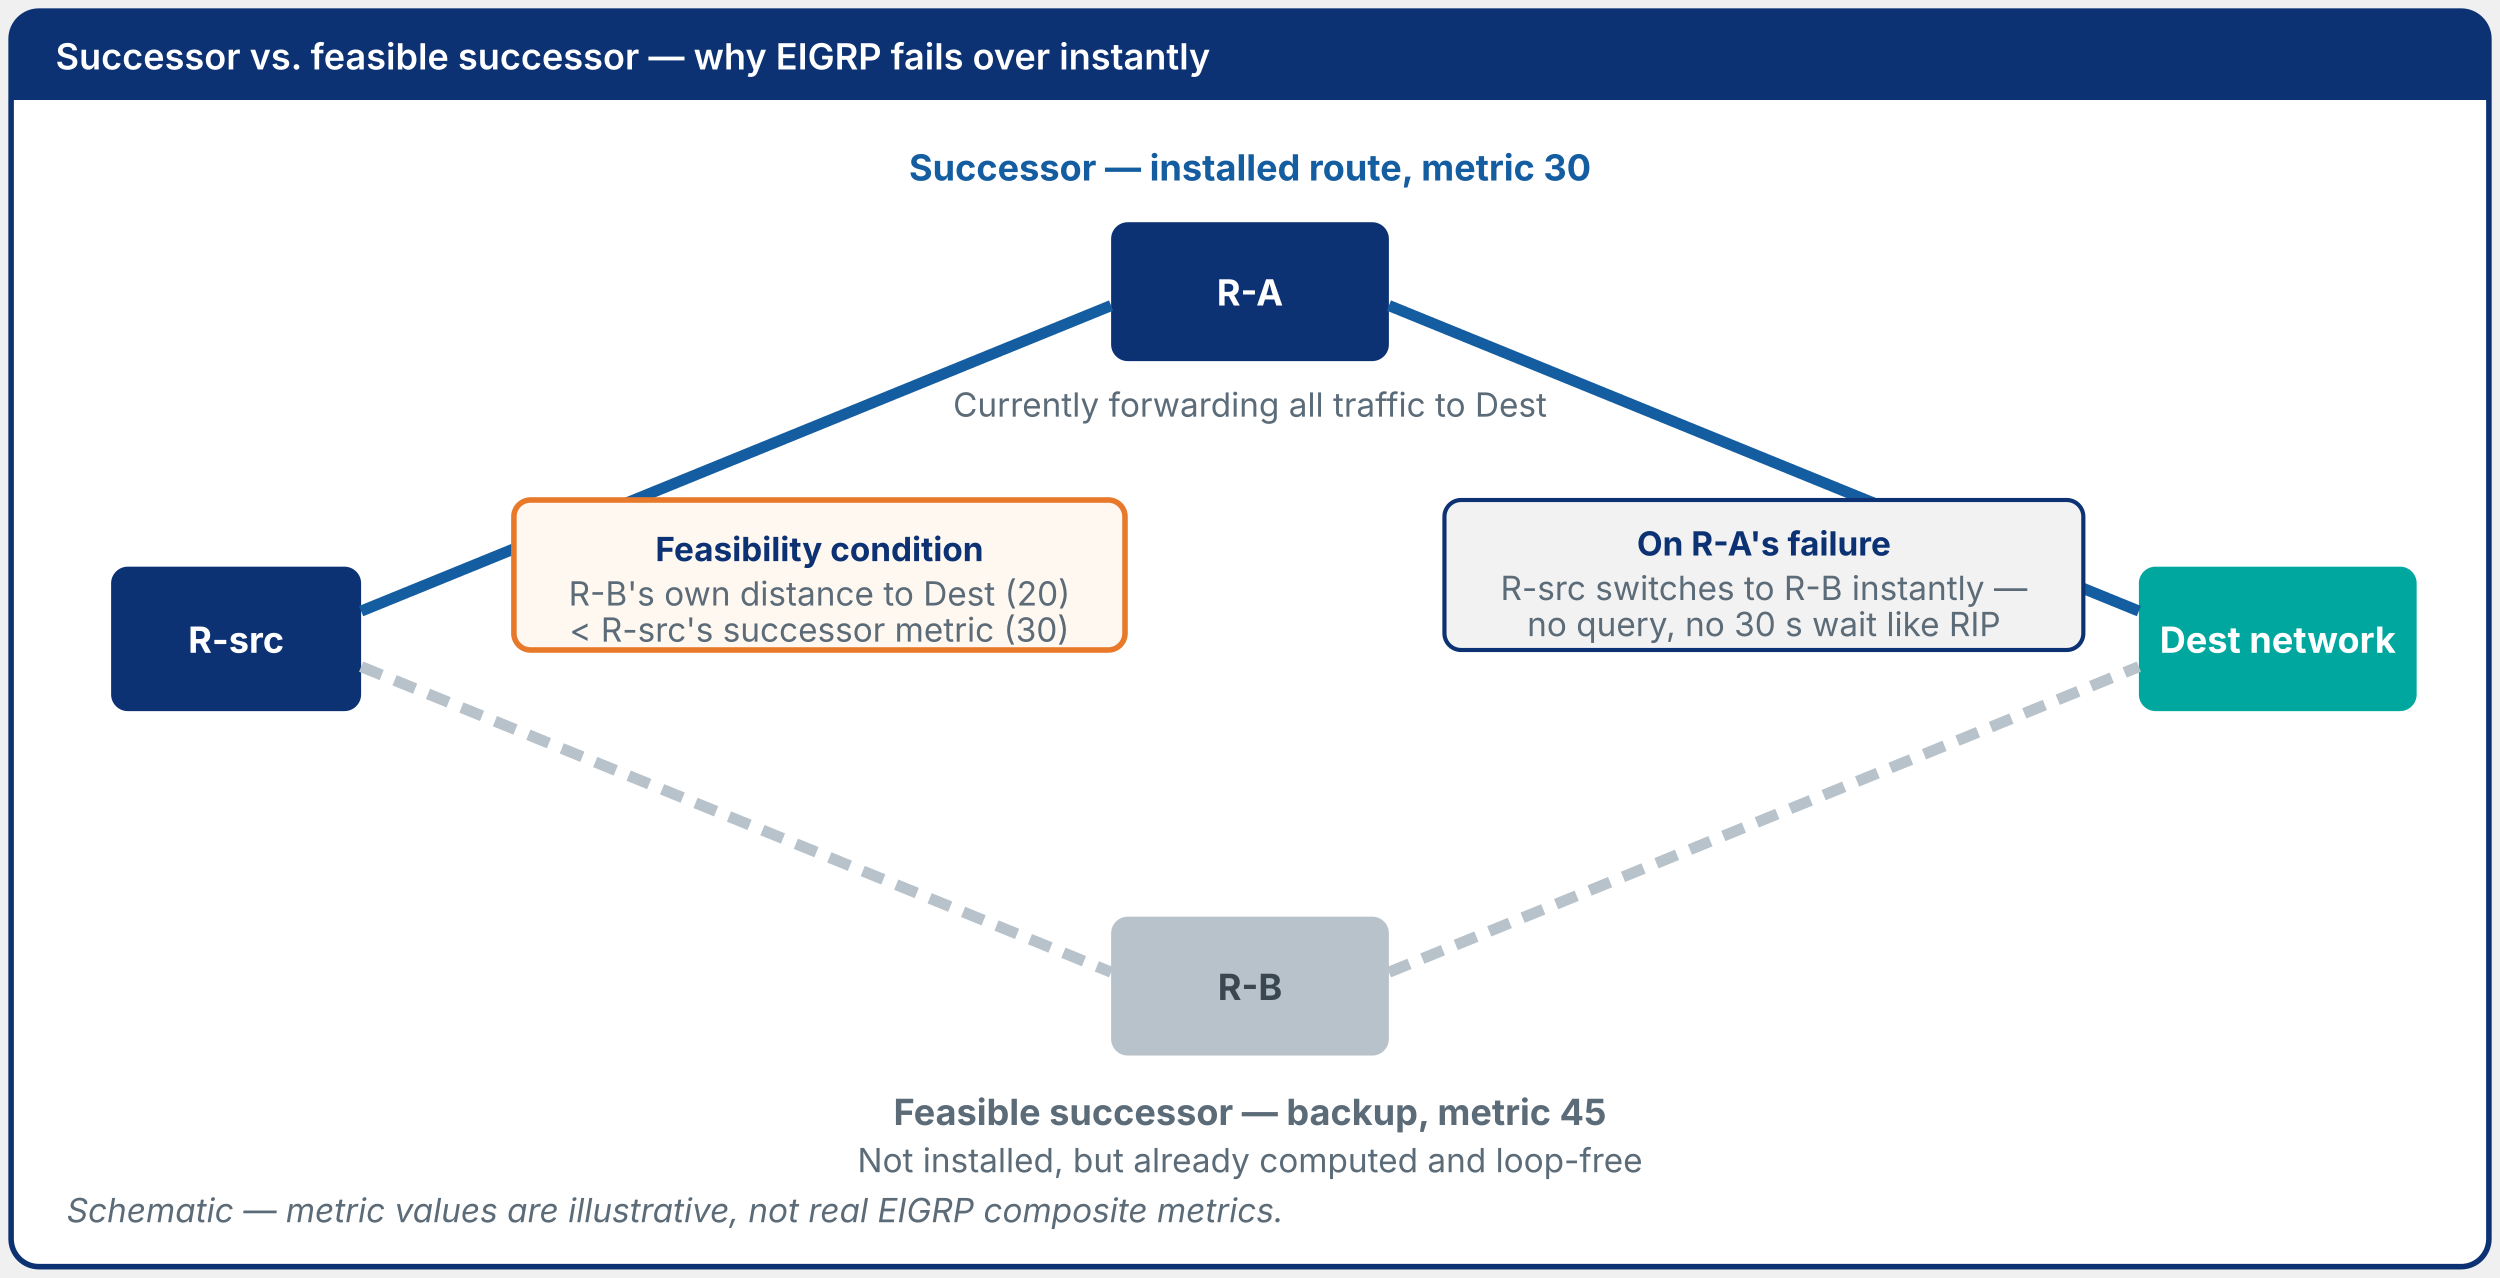
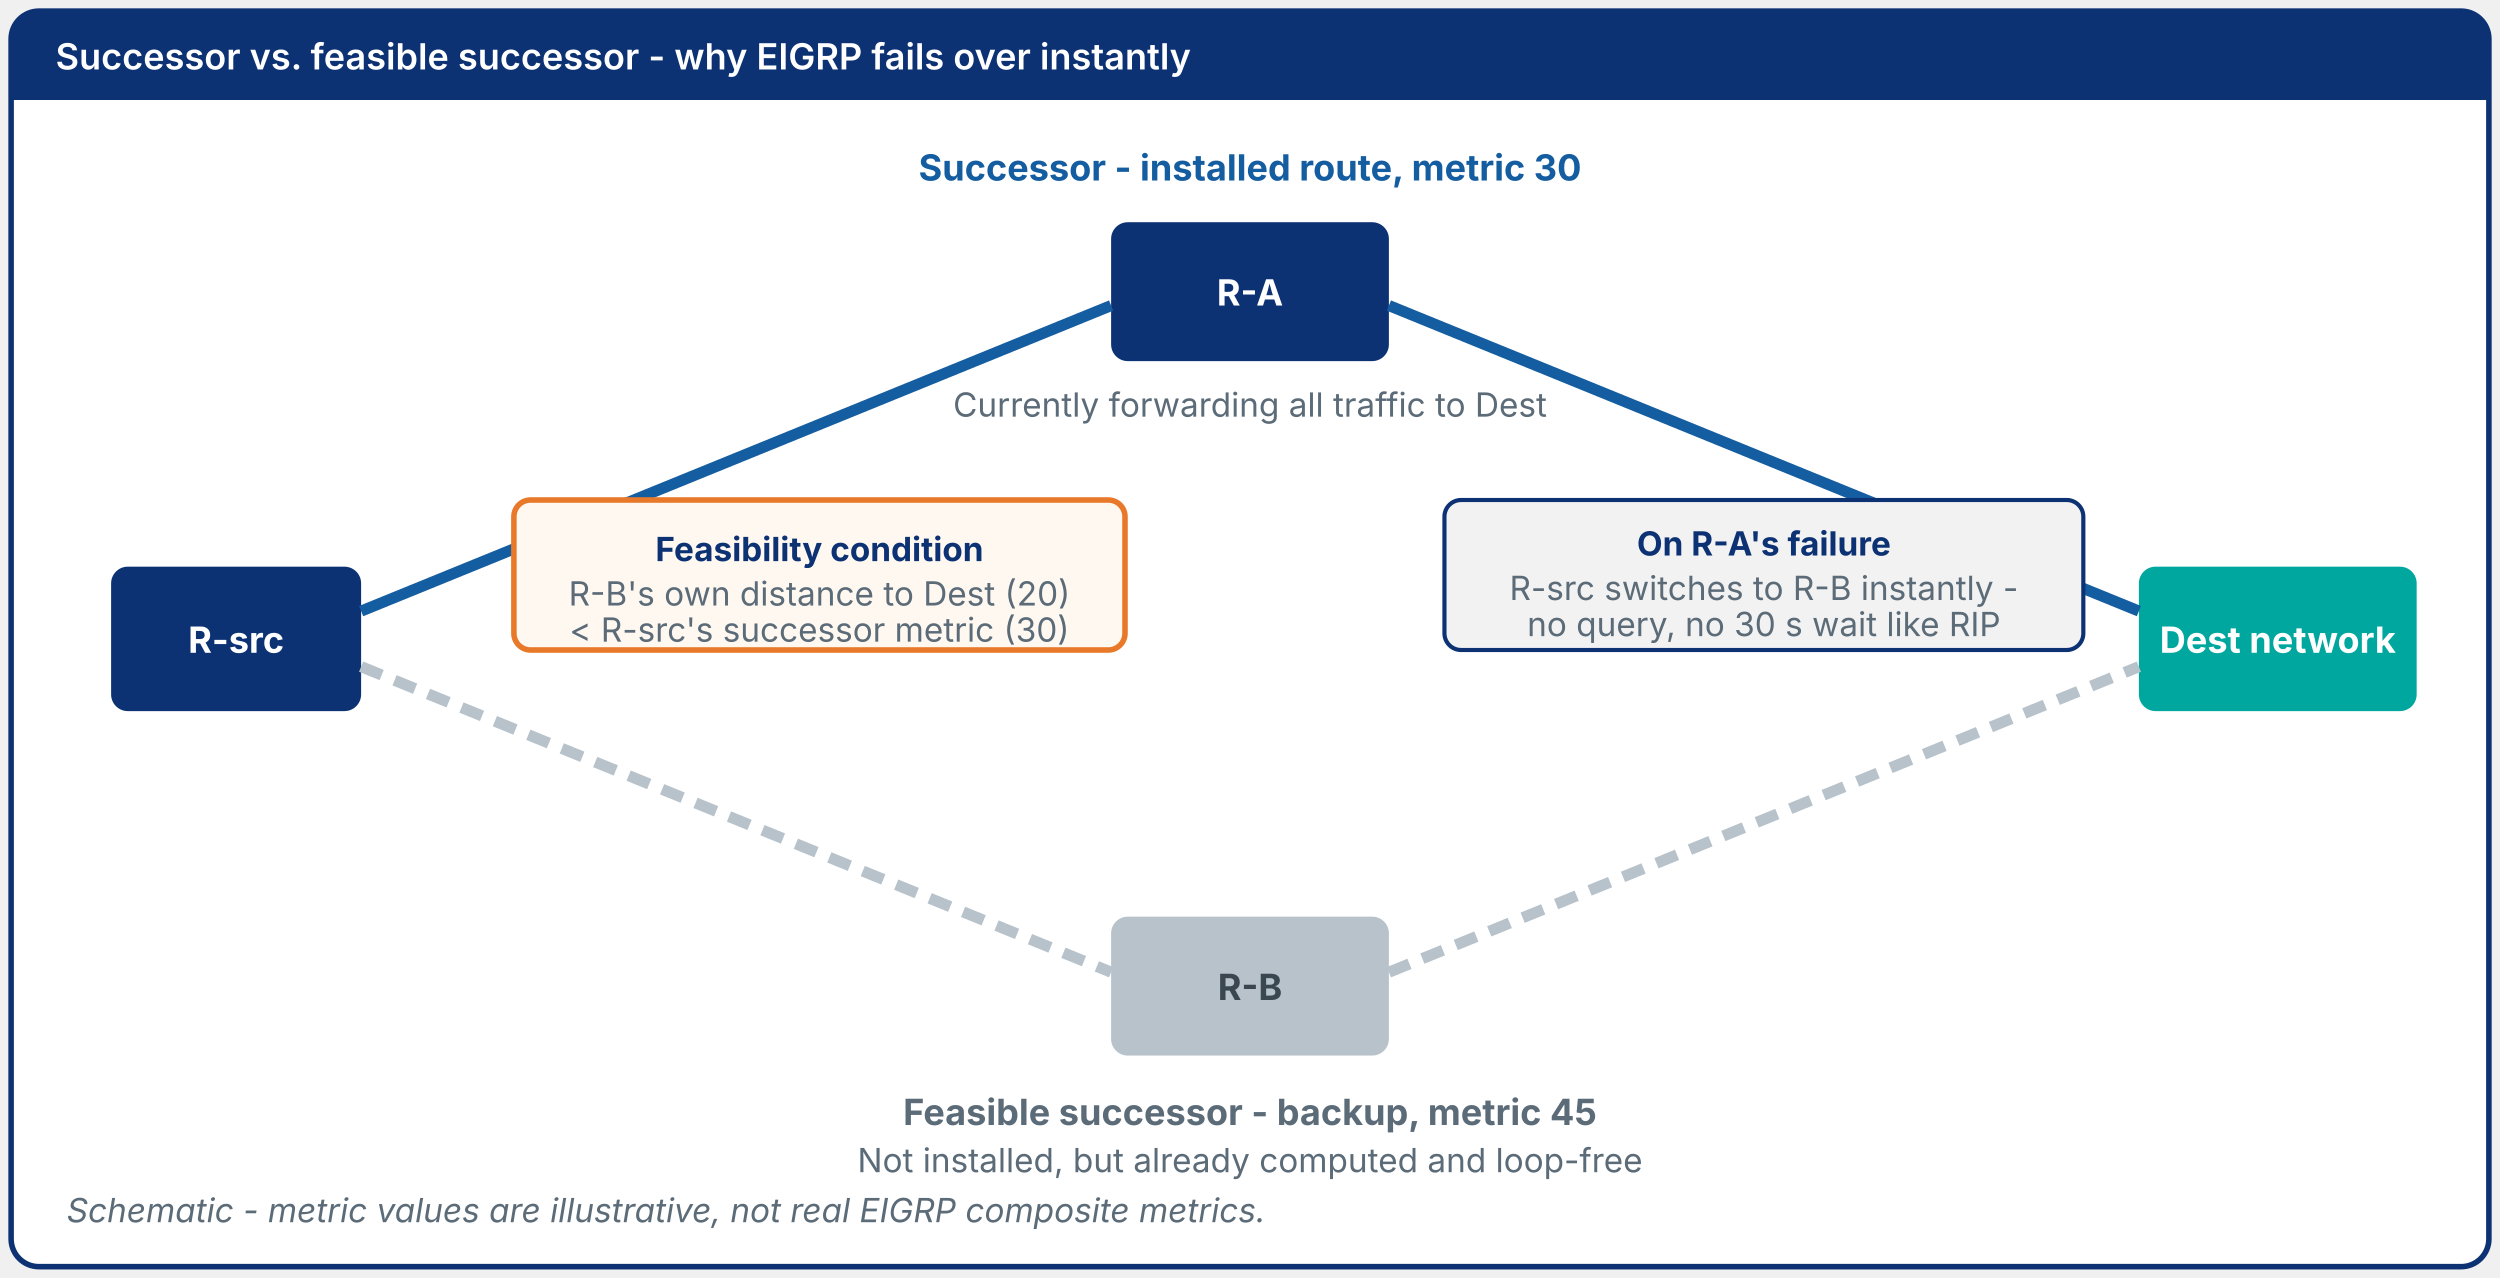
<svg xmlns="http://www.w3.org/2000/svg" viewBox="0 0 900 460" role="img" aria-labelledby="eigrp-title">
  <style>
  .lbl { font-family: system-ui, -apple-system, sans-serif; fill: #1A1A1A; font-size: 13px; }
  .lbl-sm { font-family: system-ui, -apple-system, sans-serif; fill: #5B6B78; font-size: 12px; }
  .lbl-w { font-family: system-ui, -apple-system, sans-serif; fill: #ffffff; font-size: 13px; font-weight: 700; }
  .lbl-title { font-family: system-ui, -apple-system, sans-serif; fill: #fff; font-size: 13px; font-weight: 600; }
  .dev { fill: #0C3274; }
  .devg { fill: #B7C2CB; }
</style>
  <rect x="4" y="4" width="892" height="452" rx="10" fill="#ffffff" stroke="#0C3274" stroke-width="2" />
  <rect x="4" y="4" width="892" height="32" rx="10" fill="#0C3274" />
  <rect x="4" y="20" width="892" height="16" fill="#0C3274" />
-   <text x="20" y="25" class="lbl-title">Successor vs. feasible successor — why EIGRP fails over instantly</text>
+   <text x="20" y="25" class="lbl-title">Successor vs. feasible successor - why EIGRP fails over instantly</text>
  <rect x="40" y="204" width="90" height="52" rx="6" class="dev" />
  <text x="85" y="235" text-anchor="middle" class="lbl-w">R-src</text>
  <rect x="770" y="204" width="100" height="52" rx="6" fill="#00A79E" />
  <text x="820" y="235" text-anchor="middle" class="lbl-w">Dest network</text>
  <rect x="400" y="80" width="100" height="50" rx="6" class="dev" />
  <text x="450" y="110" text-anchor="middle" class="lbl-w">R-A</text>
  <line x1="130" y1="220" x2="400" y2="110" stroke="#145DA0" stroke-width="4" />
  <line x1="500" y1="110" x2="770" y2="220" stroke="#145DA0" stroke-width="4" />
-   <text x="450" y="65" text-anchor="middle" class="lbl" style="font-weight:700;fill:#145DA0;">Successor — installed route, metric 30</text>
+   <text x="450" y="65" text-anchor="middle" class="lbl" style="font-weight:700;fill:#145DA0;">Successor - installed route, metric 30</text>
  <text x="450" y="150" text-anchor="middle" class="lbl-sm">Currently forwarding all traffic to Dest</text>
  <rect x="400" y="330" width="100" height="50" rx="6" class="devg" />
  <text x="450" y="360" text-anchor="middle" class="lbl" style="fill:#3A4650;font-weight:700;">R-B</text>
  <line x1="130" y1="240" x2="400" y2="350" stroke="#B7C2CB" stroke-width="4" stroke-dasharray="8 5" />
  <line x1="500" y1="350" x2="770" y2="240" stroke="#B7C2CB" stroke-width="4" stroke-dasharray="8 5" />
-   <text x="450" y="405" text-anchor="middle" class="lbl" style="font-weight:700;fill:#5B6B78;">Feasible successor — backup, metric 45</text>
+   <text x="450" y="405" text-anchor="middle" class="lbl" style="font-weight:700;fill:#5B6B78;">Feasible successor - backup, metric 45</text>
  <text x="450" y="422" text-anchor="middle" class="lbl-sm">Not installed, but already computed and loop-free</text>
  <rect x="185" y="180" width="220" height="54" rx="6" fill="#FFF8F1" stroke="#E8792A" stroke-width="2" />
  <text x="295" y="202" text-anchor="middle" class="lbl-sm" style="font-weight:700;fill:#0C3274;">Feasibility condition</text>
  <text x="295" y="218" text-anchor="middle" class="lbl-sm">R-B's own distance to Dest (20)</text>
  <text x="295" y="231" text-anchor="middle" class="lbl-sm">&lt; R-src's successor metric (30)</text>
  <rect x="520" y="180" width="230" height="54" rx="6" fill="#F2F2F2" stroke="#0C3274" stroke-width="1.5" />
  <text x="635" y="200" text-anchor="middle" class="lbl-sm" style="font-weight:700;fill:#0C3274;">On R-A's failure</text>
-   <text x="635" y="216" text-anchor="middle" class="lbl-sm">R-src switches to R-B instantly —</text>
+   <text x="635" y="216" text-anchor="middle" class="lbl-sm">R-src switches to R-B instantly -</text>
  <text x="635" y="229" text-anchor="middle" class="lbl-sm">no query, no 30 s wait like RIP</text>
-   <text x="24" y="440" class="lbl-sm" style="font-style:italic;">Schematic — metric values are illustrative, not real EIGRP composite metrics.</text>
+   <text x="24" y="440" class="lbl-sm" style="font-style:italic;">Schematic - metric values are illustrative, not real EIGRP composite metrics.</text>
</svg>
